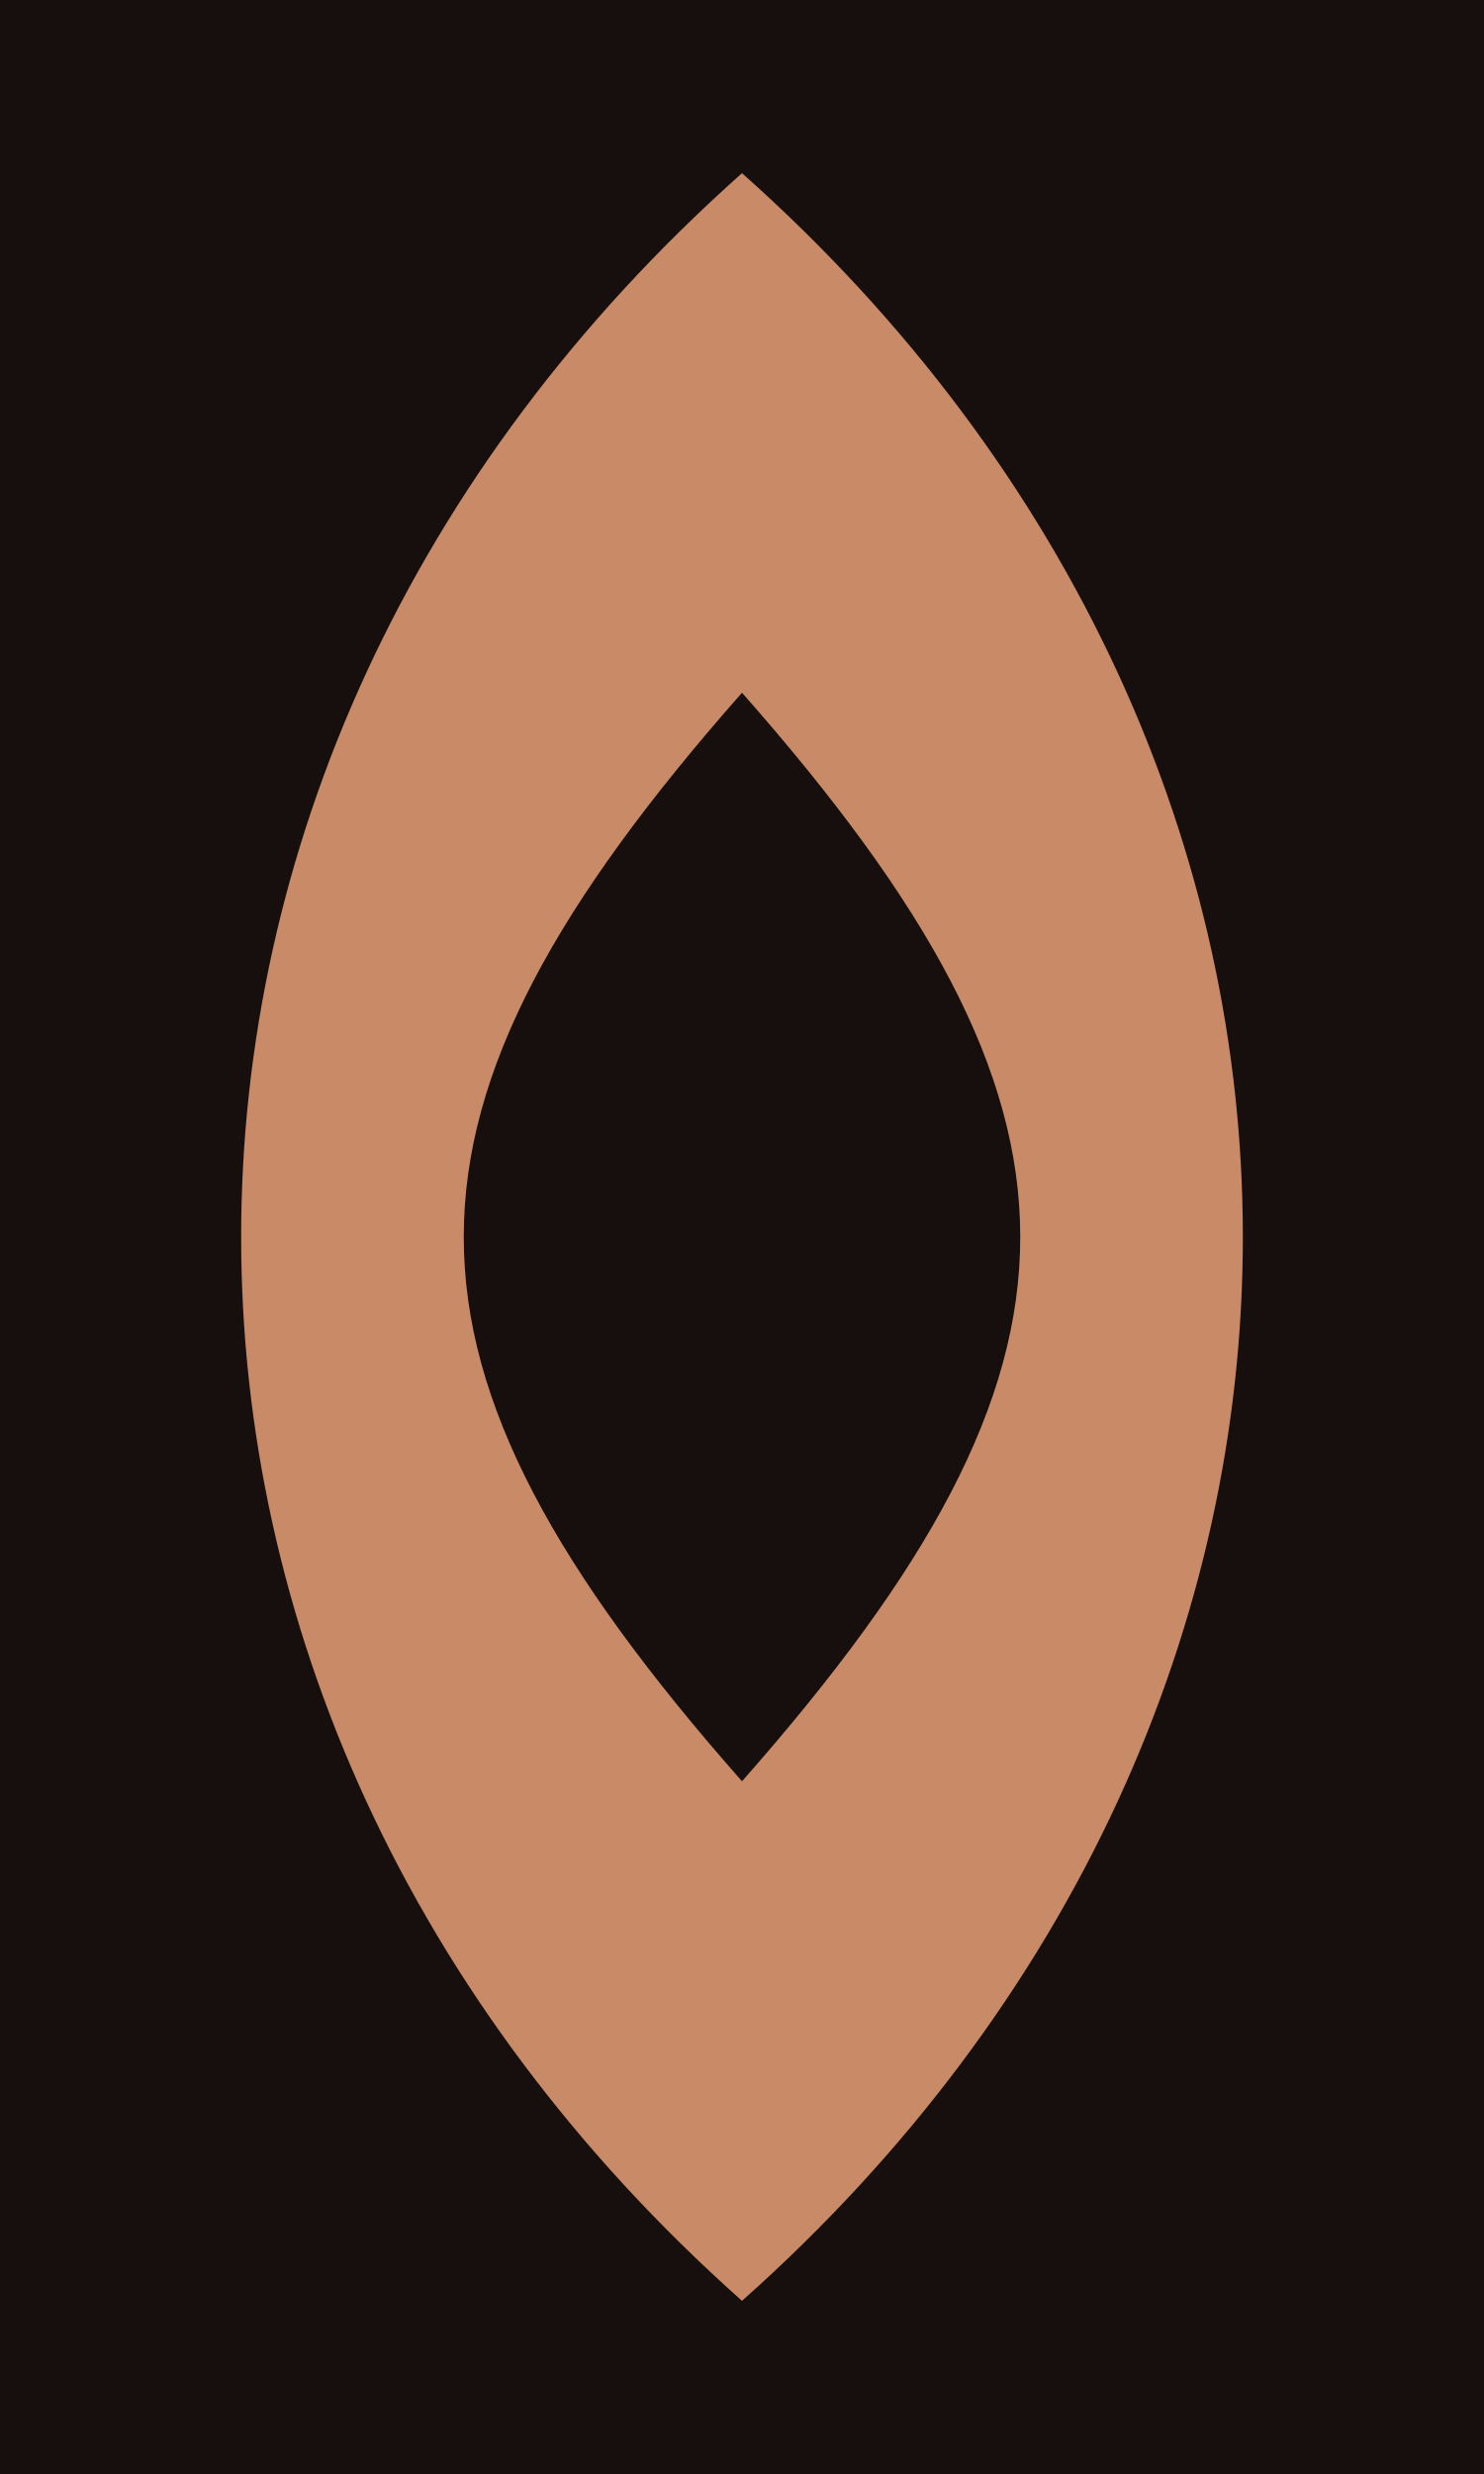
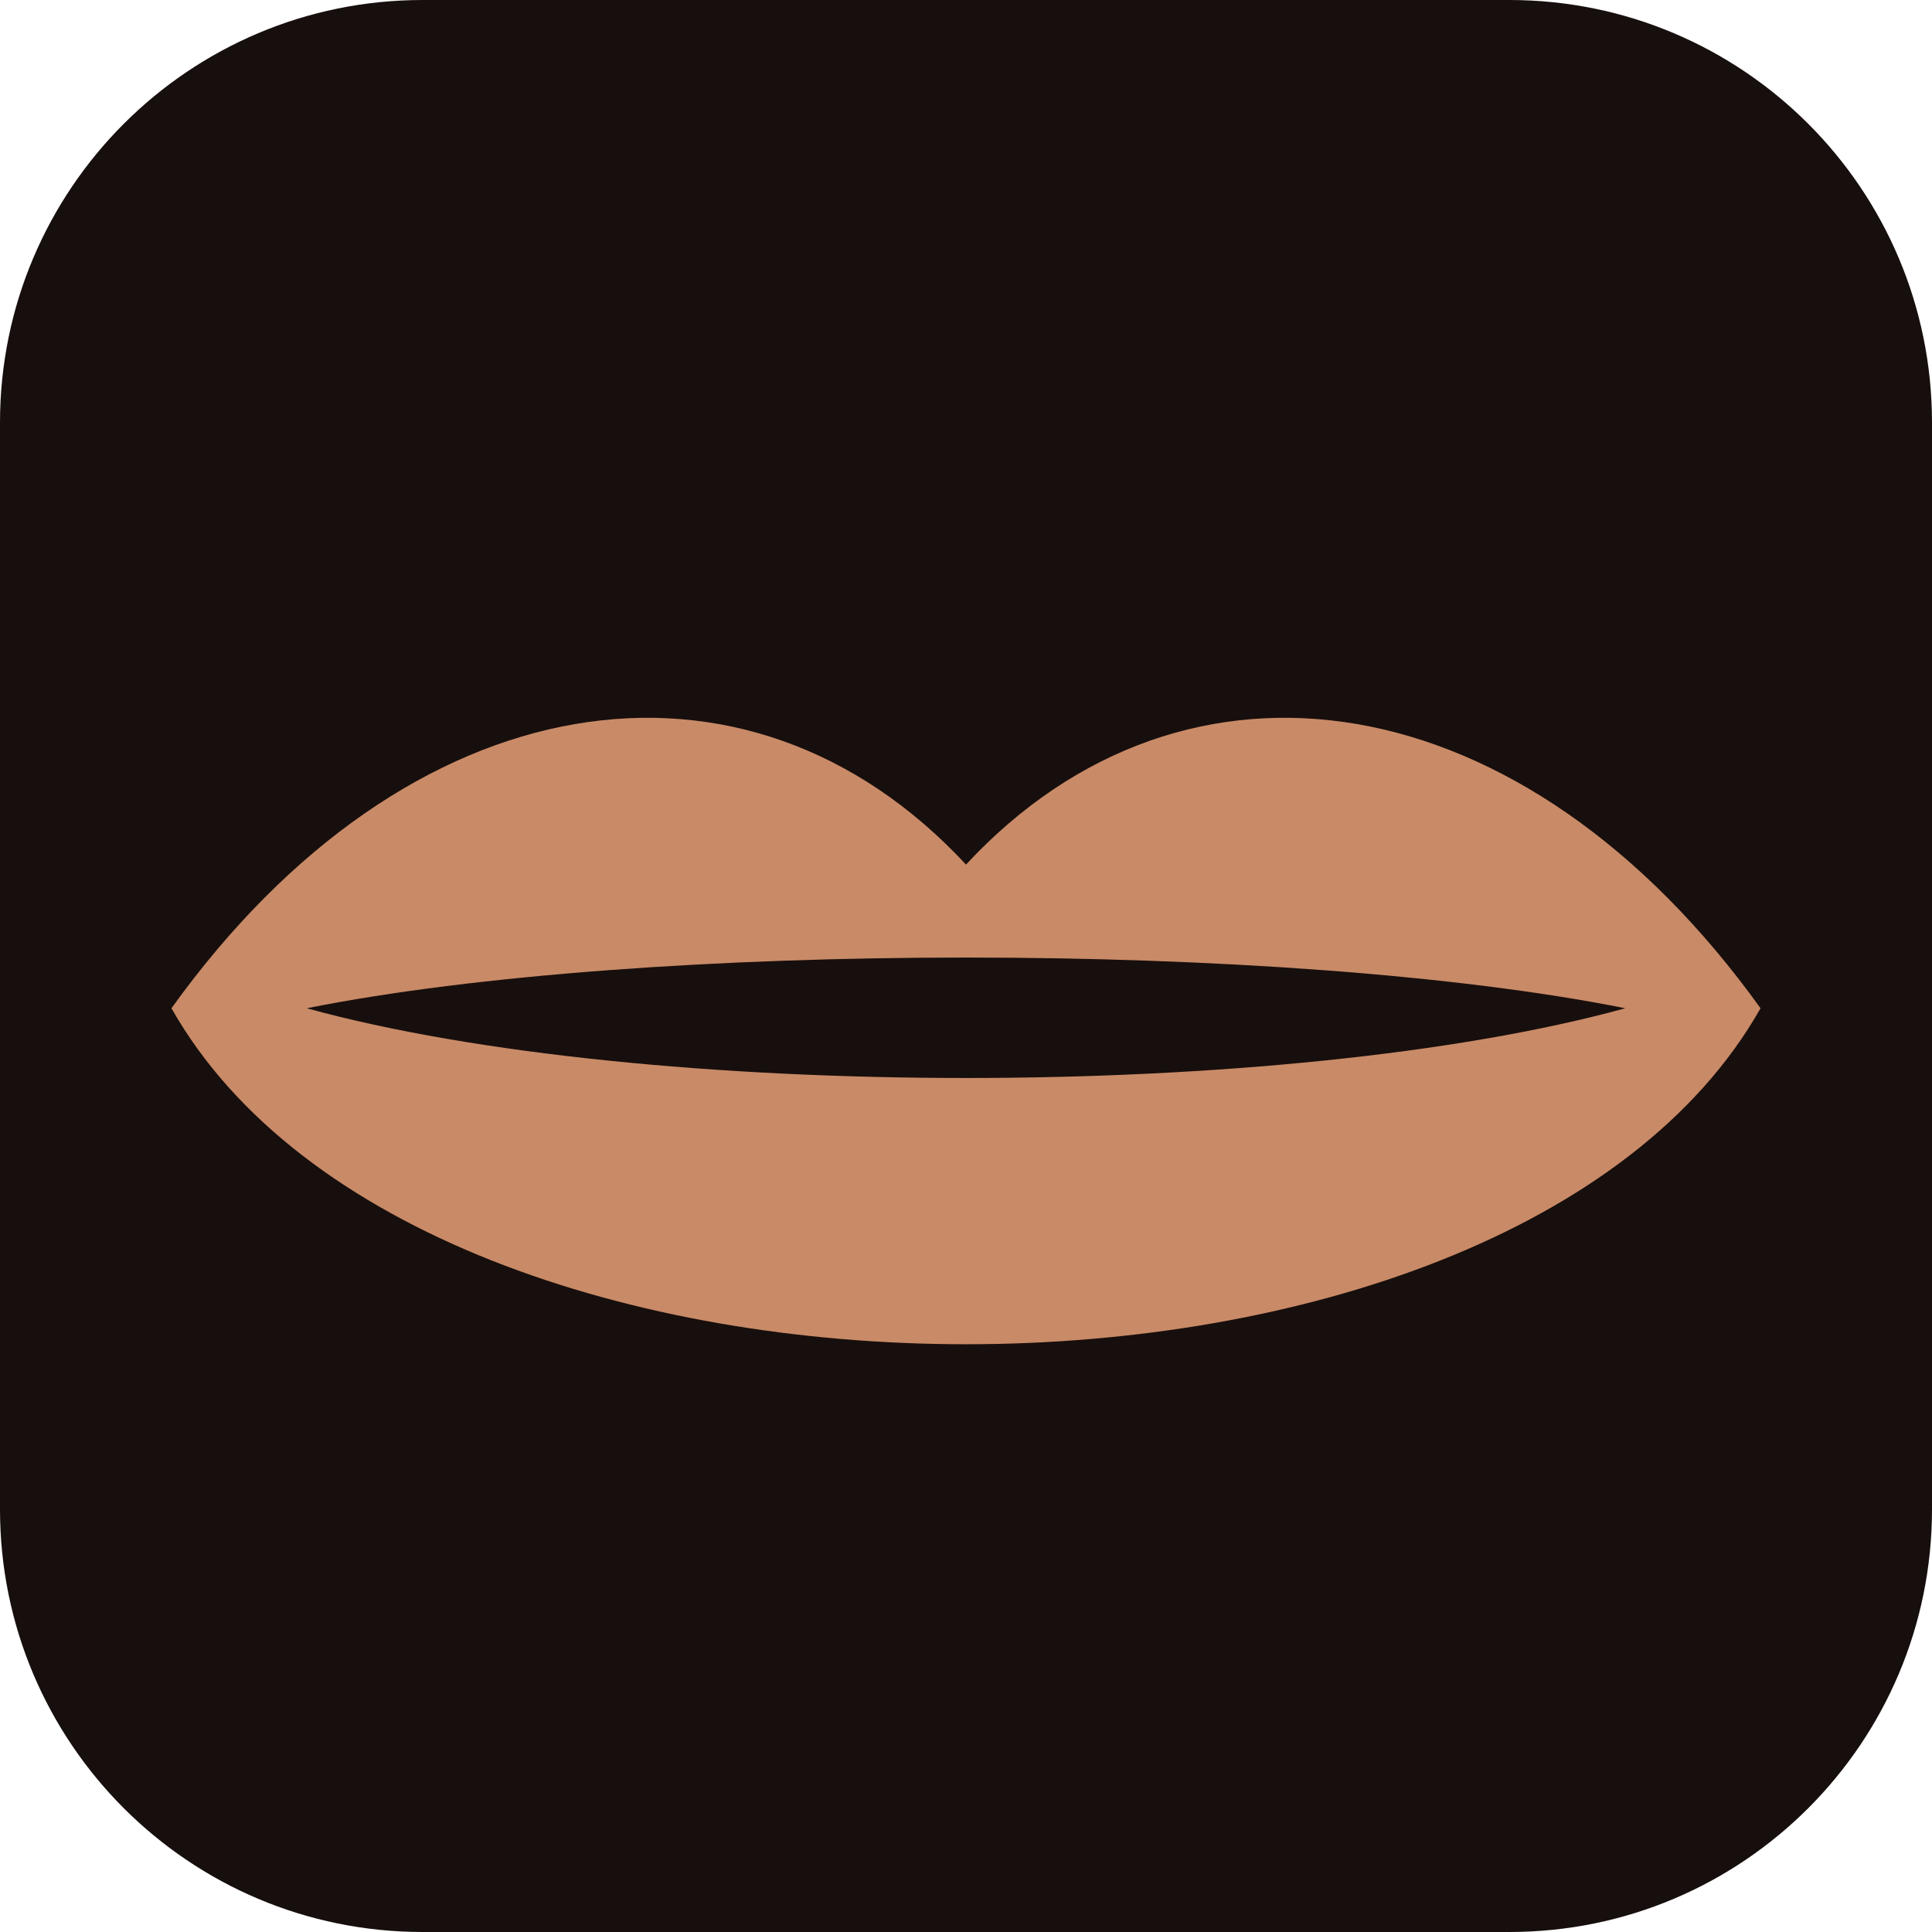
- <svg xmlns="http://www.w3.org/2000/svg" viewBox="0 0 120 200">
-   <rect width="120" height="200" fill="#170f0d" />
-   <path d="M60,14 C114,62 114,138 60,186 C6,138 6,62 60,14 Z M60,56 C90,90 90,110 60,144 C30,110 30,90 60,56 Z" fill="#c98a67" fill-rule="evenodd" />
+ <svg xmlns="http://www.w3.org/2000/svg" viewBox="0 0 64 64">
+   <rect width="64" height="64" rx="14" fill="#170f0d" />
+   <g transform="translate(4 18) scale(0.28)">
+     <path d="M6,55 C34,16 74,10 100,38 C126,10 166,16 194,55 C164,108 36,108 6,55 Z          M22,55 C62,47 138,47 178,55 C138,66 62,66 22,55 Z" fill="#c98a67" fill-rule="evenodd" />
+   </g>
</svg>
